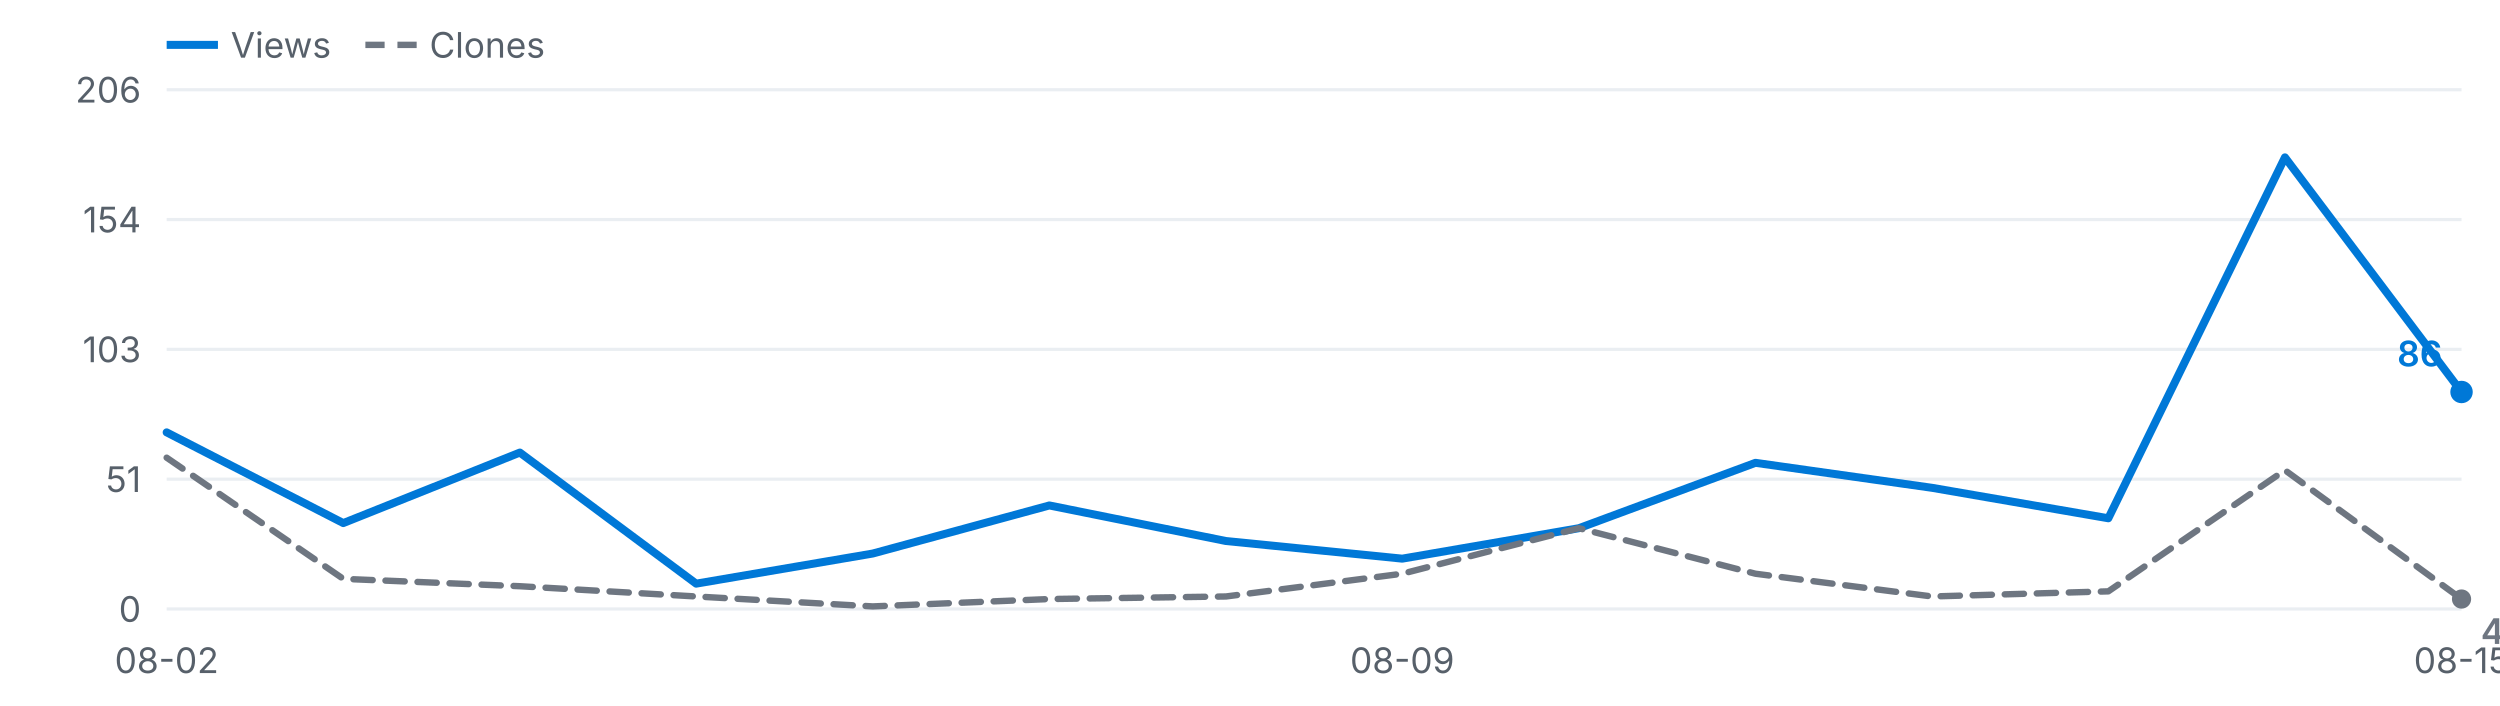
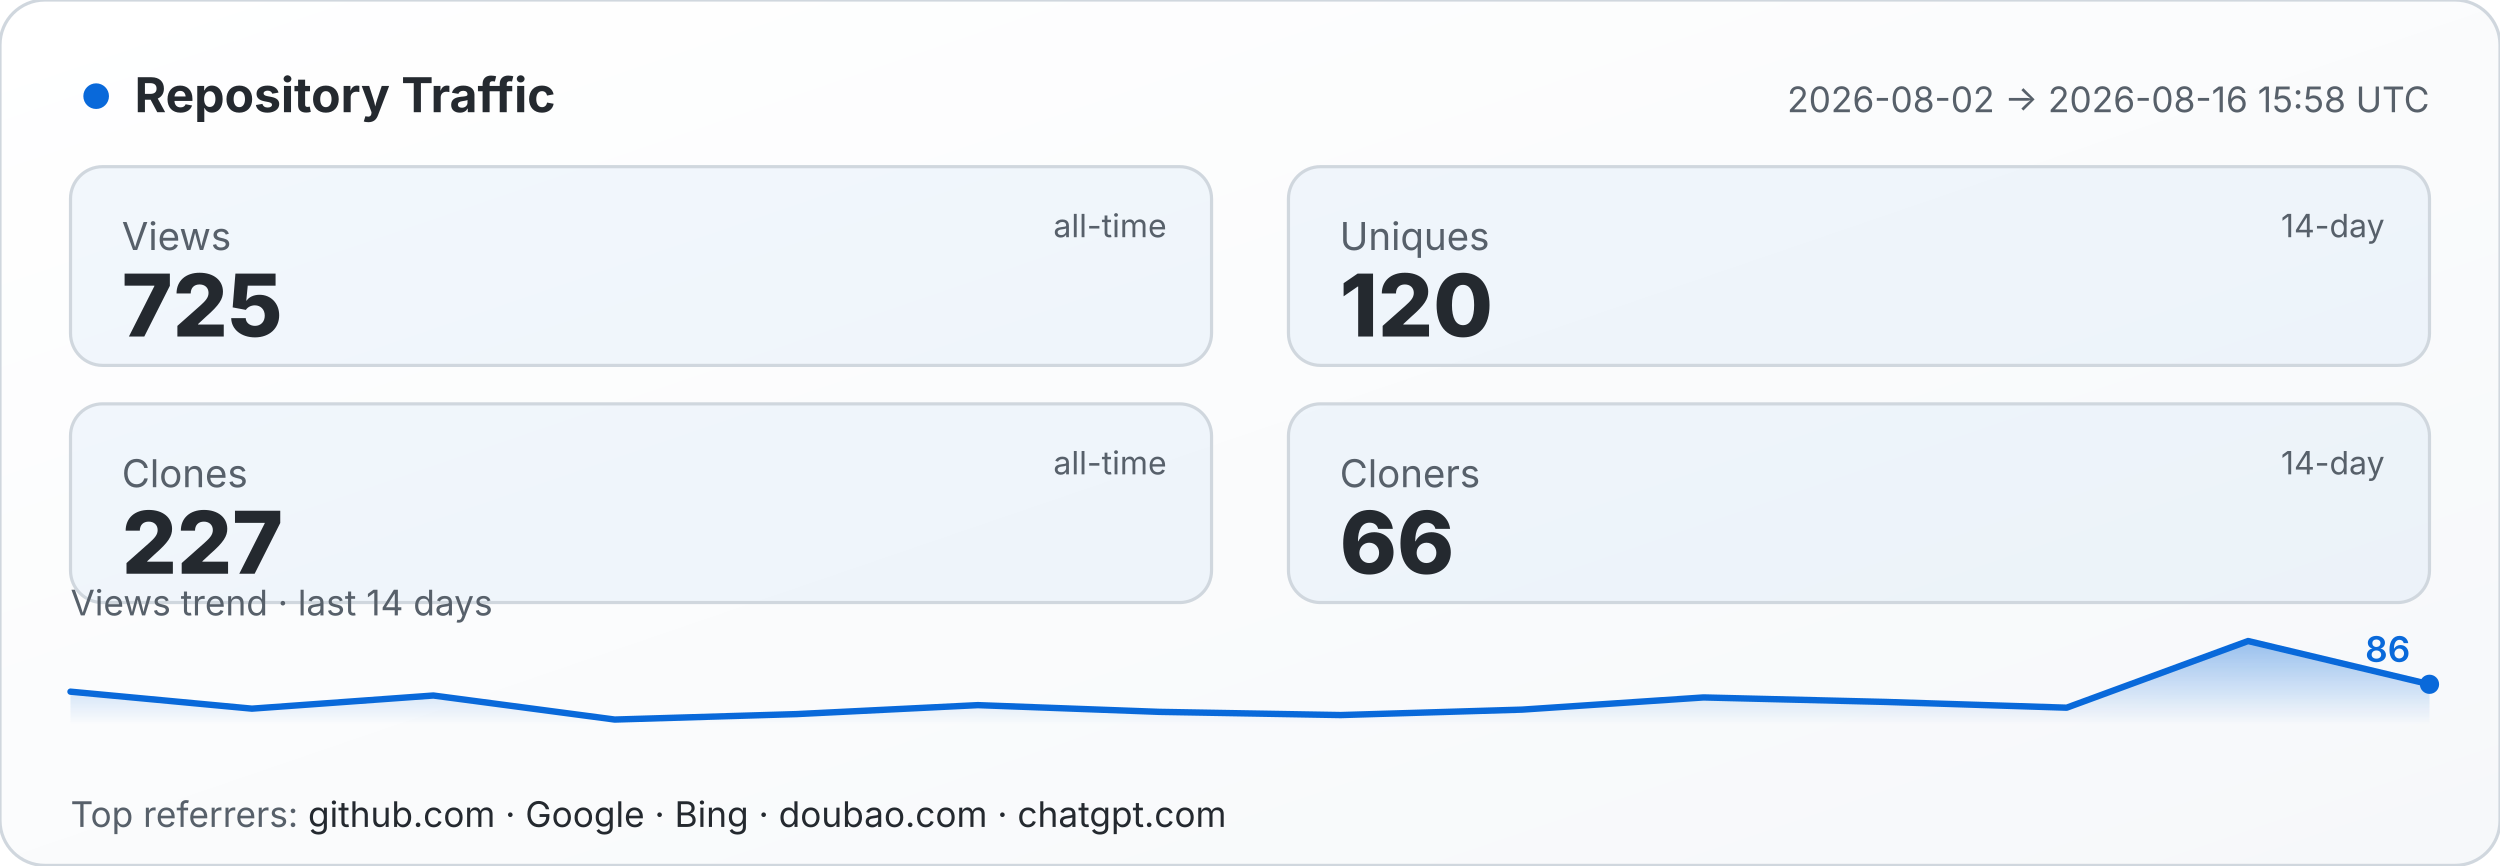
- <svg xmlns="http://www.w3.org/2000/svg" width="780" height="220" viewBox="0 0 780 220" font-family="system-ui, -apple-system, Segoe UI, sans-serif">
-   <line x1="52" y1="190.0" x2="768" y2="190.0" stroke="#eaeef2" stroke-width="1" />
-   <text x="44" y="194.0" text-anchor="end" font-size="11" fill="#57606a">0</text>
-   <line x1="52" y1="149.5" x2="768" y2="149.5" stroke="#eaeef2" stroke-width="1" />
-   <text x="44" y="153.5" text-anchor="end" font-size="11" fill="#57606a">51</text>
-   <line x1="52" y1="109.0" x2="768" y2="109.0" stroke="#eaeef2" stroke-width="1" />
-   <text x="44" y="113.0" text-anchor="end" font-size="11" fill="#57606a">103</text>
-   <line x1="52" y1="68.5" x2="768" y2="68.5" stroke="#eaeef2" stroke-width="1" />
-   <text x="44" y="72.5" text-anchor="end" font-size="11" fill="#57606a">154</text>
-   <line x1="52" y1="28.0" x2="768" y2="28.0" stroke="#eaeef2" stroke-width="1" />
-   <text x="44" y="32.0" text-anchor="end" font-size="11" fill="#57606a">206</text>
-   <text x="52.0" y="210" text-anchor="middle" font-size="11" fill="#57606a">08-02</text>
-   <text x="437.5" y="210" text-anchor="middle" font-size="11" fill="#57606a">08-09</text>
-   <text x="768.0" y="210" text-anchor="middle" font-size="11" fill="#57606a">08-15</text>
-   <polyline points="52.0,134.9 107.1,163.2 162.2,141.2 217.2,182.1 272.3,172.7 327.4,157.7 382.5,168.8 437.5,174.3 492.6,164.8 547.7,144.4 602.8,152.2 657.8,161.7 712.9,49.1 768.0,122.3" fill="none" stroke="#0078d7" stroke-width="2.5" stroke-linejoin="round" stroke-linecap="round" />
-   <polyline points="52.0,142.8 107.1,180.6 162.2,182.9 217.2,186.1 272.3,189.2 327.4,186.9 382.5,186.1 437.5,179.0 492.6,164.8 547.7,179.0 602.8,186.1 657.8,184.5 712.9,146.7 768.0,186.9" fill="none" stroke="#6e7681" stroke-width="2" stroke-linejoin="round" stroke-linecap="round" stroke-dasharray="6 4" />
-   <circle cx="768.0" cy="122.3" r="3.5" fill="#0078d7" />
-   <text x="762.0" y="114.3" text-anchor="end" font-size="11" font-weight="600" fill="#0078d7">86</text>
-   <circle cx="768.0" cy="186.9" r="3" fill="#6e7681" />
-   <text x="774.0" y="200.9" font-size="11" font-weight="600" fill="#6e7681">4</text>
-   <line x1="52" y1="14" x2="68" y2="14" stroke="#0078d7" stroke-width="2.5" />
-   <text x="72" y="18" font-size="11" fill="#57606a">Views</text>
-   <line x1="114" y1="14" x2="130" y2="14" stroke="#6e7681" stroke-width="2" stroke-dasharray="6 4" />
-   <text x="134" y="18" font-size="11" fill="#57606a">Clones</text>
+ <svg xmlns="http://www.w3.org/2000/svg" width="780" height="270" viewBox="0 0 780 270" font-family="system-ui, -apple-system, Segoe UI, sans-serif">
+   <defs>
+     <linearGradient id="bg" x1="0" y1="0" x2="1" y2="1">
+       <stop offset="0" stop-color="#ffffff" />
+       <stop offset="1" stop-color="#f6f8fa" />
+     </linearGradient>
+     <linearGradient id="sparkfill" x1="0" y1="0" x2="0" y2="1">
+       <stop offset="0" stop-color="#0969da" stop-opacity="0.4" />
+       <stop offset="1" stop-color="#0969da" stop-opacity="0" />
+     </linearGradient>
+   </defs>
+   <rect x="0" y="0" width="780" height="270" rx="14" fill="url(#bg)" stroke="#d0d7de" stroke-width="1" />
+   <circle cx="30" cy="30" r="4" fill="#0969da" />
+   <text x="42" y="35" font-size="15" font-weight="700" fill="#24292f">Repository Traffic</text>
+   <text x="758" y="35" text-anchor="end" font-size="11" fill="#57606a">2026-08-02 → 2026-08-16 15:58 UTC</text>
+   <rect x="22.0" y="52" width="356.0" height="62" rx="10" fill="rgba(9,105,218,0.05)" stroke="#d0d7de" stroke-width="1" />
+   <text x="364.0" y="74" text-anchor="end" font-size="10" fill="#57606a">all-time</text>
+   <text x="38.0" y="78" font-size="12" fill="#57606a">Views</text>
+   <text x="38.0" y="105" font-size="27" font-weight="800" fill="#24292f">725</text>
+   <rect x="402.0" y="52" width="356.0" height="62" rx="10" fill="rgba(9,105,218,0.05)" stroke="#d0d7de" stroke-width="1" />
+   <text x="744.0" y="74" text-anchor="end" font-size="10" fill="#57606a">14-day</text>
+   <text x="418.0" y="78" font-size="12" fill="#57606a">Uniques</text>
+   <text x="418.0" y="105" font-size="27" font-weight="800" fill="#24292f">120</text>
+   <rect x="22.0" y="126" width="356.0" height="62" rx="10" fill="rgba(9,105,218,0.05)" stroke="#d0d7de" stroke-width="1" />
+   <text x="364.0" y="148" text-anchor="end" font-size="10" fill="#57606a">all-time</text>
+   <text x="38.0" y="152" font-size="12" fill="#57606a">Clones</text>
+   <text x="38.0" y="179" font-size="27" font-weight="800" fill="#24292f">227</text>
+   <rect x="402.0" y="126" width="356.0" height="62" rx="10" fill="rgba(9,105,218,0.05)" stroke="#d0d7de" stroke-width="1" />
+   <text x="744.0" y="148" text-anchor="end" font-size="10" fill="#57606a">14-day</text>
+   <text x="418.0" y="152" font-size="12" fill="#57606a">Cloners</text>
+   <text x="418.0" y="179" font-size="27" font-weight="800" fill="#24292f">66</text>
+   <text x="22" y="192" font-size="11" fill="#57606a">Views trend · last 14 days</text>
+   <polygon points="22,226 22.0,215.8 78.6,221.1 135.2,217.0 191.8,224.5 248.5,222.8 305.1,220.0 361.7,222.1 418.3,223.1 474.9,221.4 531.5,217.6 588.2,219.0 644.8,220.8 701.4,200.0 758.0,213.5 758,226" fill="url(#sparkfill)" />
+   <polyline points="22.0,215.8 78.6,221.1 135.2,217.0 191.8,224.5 248.5,222.8 305.1,220.0 361.7,222.1 418.3,223.1 474.9,221.4 531.5,217.6 588.2,219.0 644.8,220.8 701.4,200.0 758.0,213.5" fill="none" stroke="#0969da" stroke-width="2" stroke-linejoin="round" stroke-linecap="round" />
+   <circle cx="758.0" cy="213.5" r="3" fill="#0969da" />
+   <text x="752.0" y="206.5" text-anchor="end" font-size="11" font-weight="600" fill="#0969da">86</text>
+   <text x="22" y="258" font-size="11" fill="#57606a">Top referrers: <tspan fill="#24292f">github.com · Google · Bing · doubao.com · chatgpt.com</tspan>
+   </text>
</svg>
